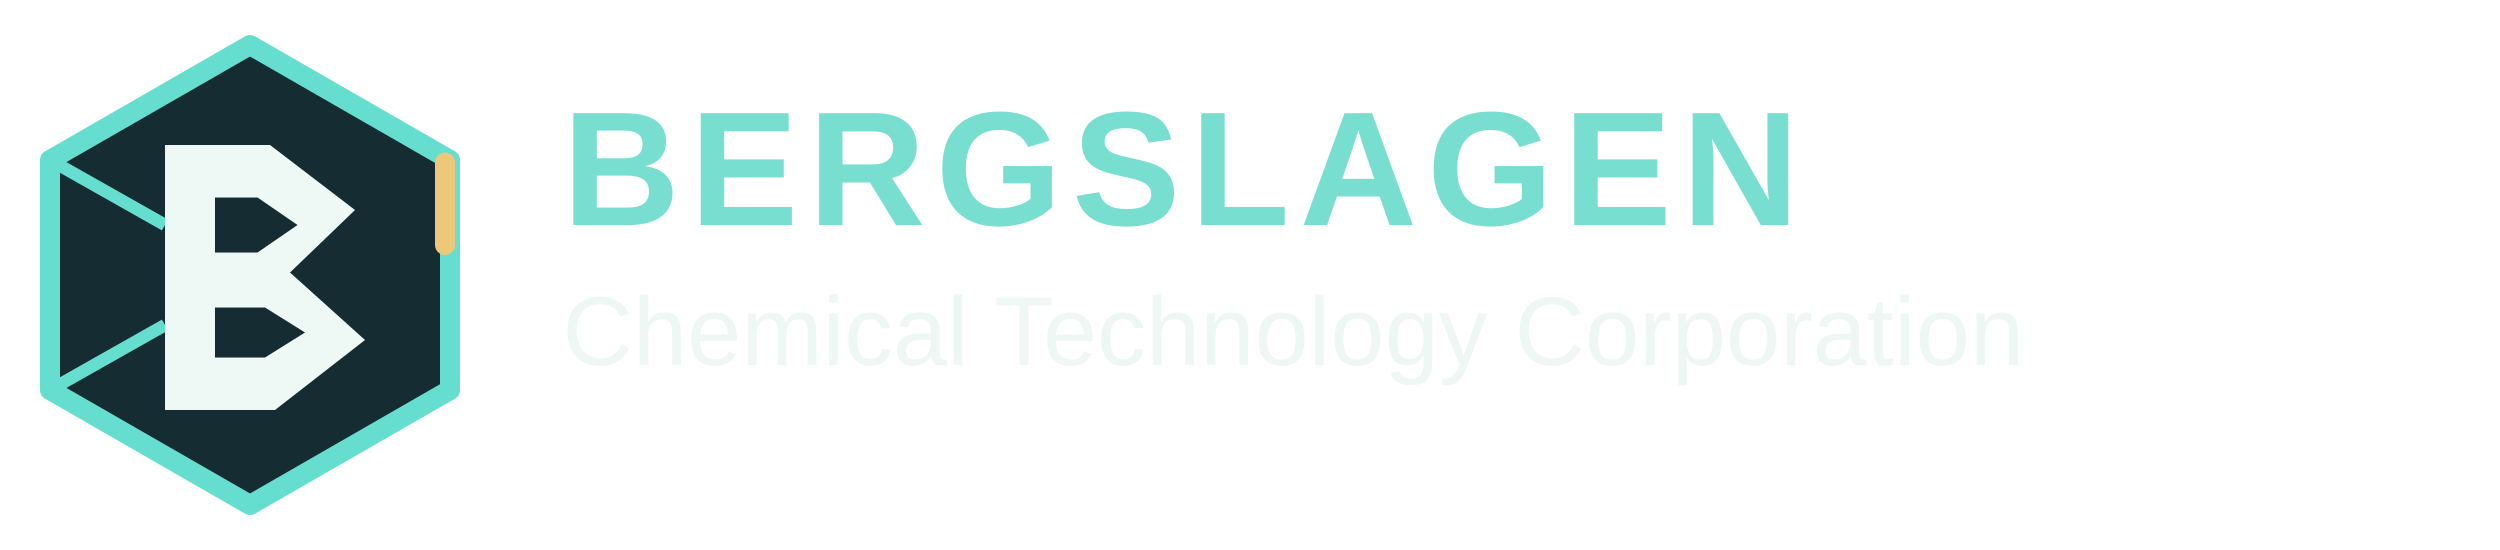
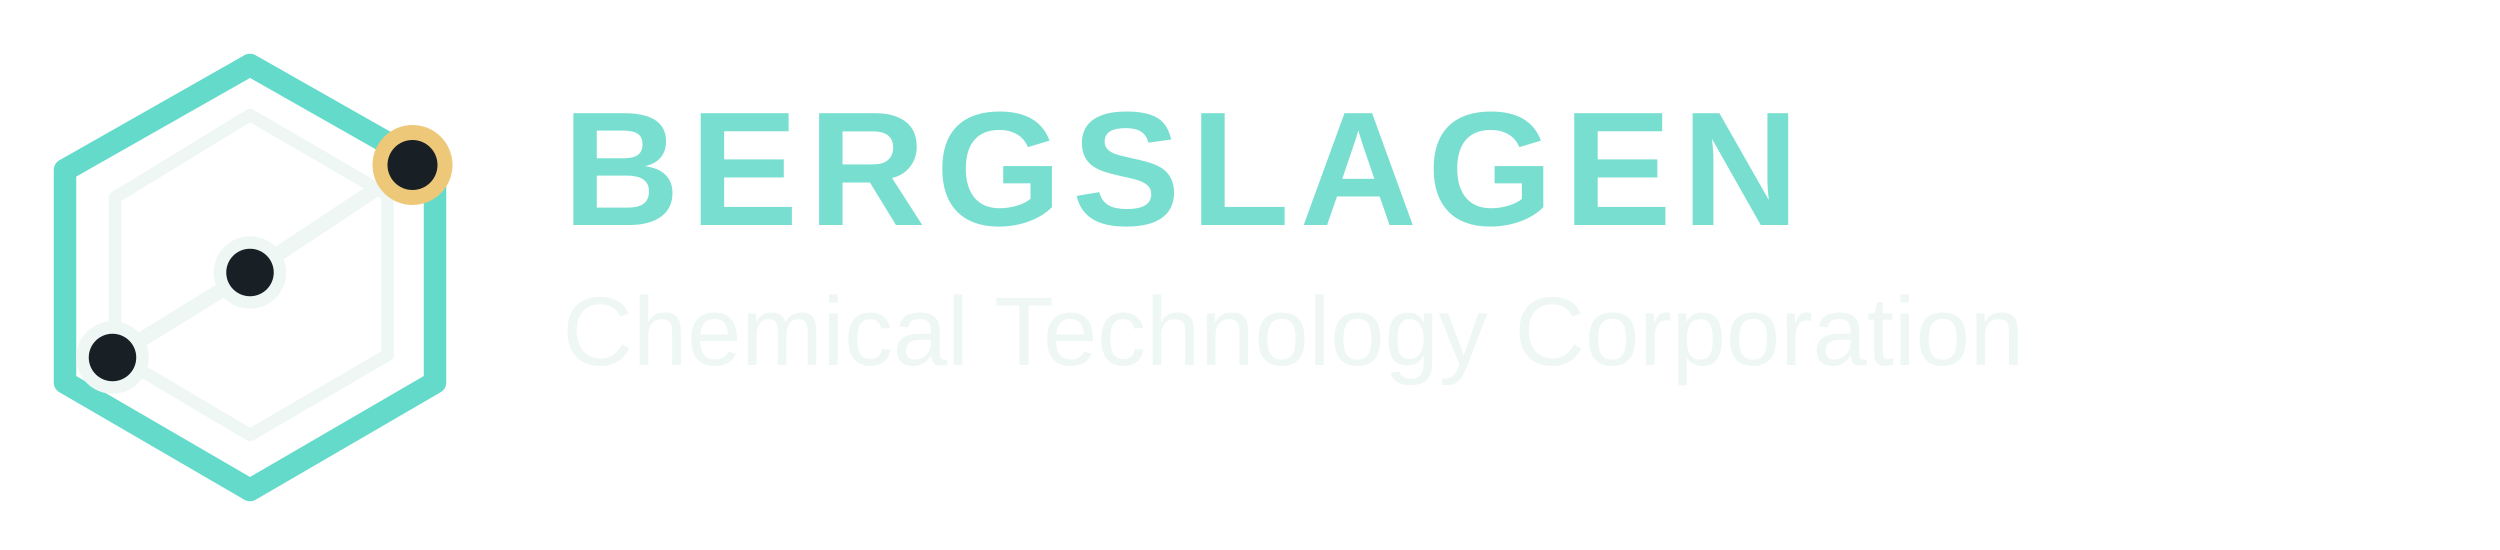
<svg xmlns="http://www.w3.org/2000/svg" width="1000" height="220" viewBox="0 0 1000 220">
-   <g transform="translate(0 10)">
-     <path d="M100 8 180 54V146L100 192 20 146V54Z" fill="#142c32" stroke="#65ded0" stroke-width="8" stroke-linejoin="round" />
-     <path d="M20 54 66 80M20 146 66 120" fill="none" stroke="#65ded0" stroke-width="5" />
-     <path d="M66 48H108L142 74 116 99 146 126 110 154H66Z M86 69V91H103L119 80 103 69Z M86 113V133H106L122 123 106 113Z" fill="#eef8f5" fill-rule="evenodd" />
-     <path d="M178 55V88" stroke="#edc879" stroke-width="8" stroke-linecap="round" />
+   <g transform="translate(-200 10)">
+     <g fill="none" stroke-linejoin="round" stroke-linecap="round">
+       <path d="M300 16 374 58V143L300 186 226 143V58Z" stroke="#63daca" stroke-width="9" />
+       <path d="M300 36 355 68V132L300 164 246 132V69Z" stroke="#eef7f4" stroke-width="5" />
+       <path d="m245 133 55-34 65-43" stroke="#eef7f4" stroke-width="6" />
+       <circle cx="245" cy="133" r="12" fill="#181f25" stroke="#eef7f4" stroke-width="5" />
+       <circle cx="300" cy="99" r="12" fill="#181f25" stroke="#eef7f4" stroke-width="5" />
+       <circle cx="365" cy="56" r="13" fill="#181f25" stroke="#edc879" stroke-width="6" />
+     </g>
  </g>
  <g font-family="Arial,sans-serif">
    <text x="225" y="90" font-size="65" font-weight="bold" letter-spacing="4" fill="#78dfd0">BERGSLAGEN</text>
    <text x="225" y="146" font-size="39" fill="#eef7f4">Chemical Technology Corporation</text>
  </g>
</svg>
